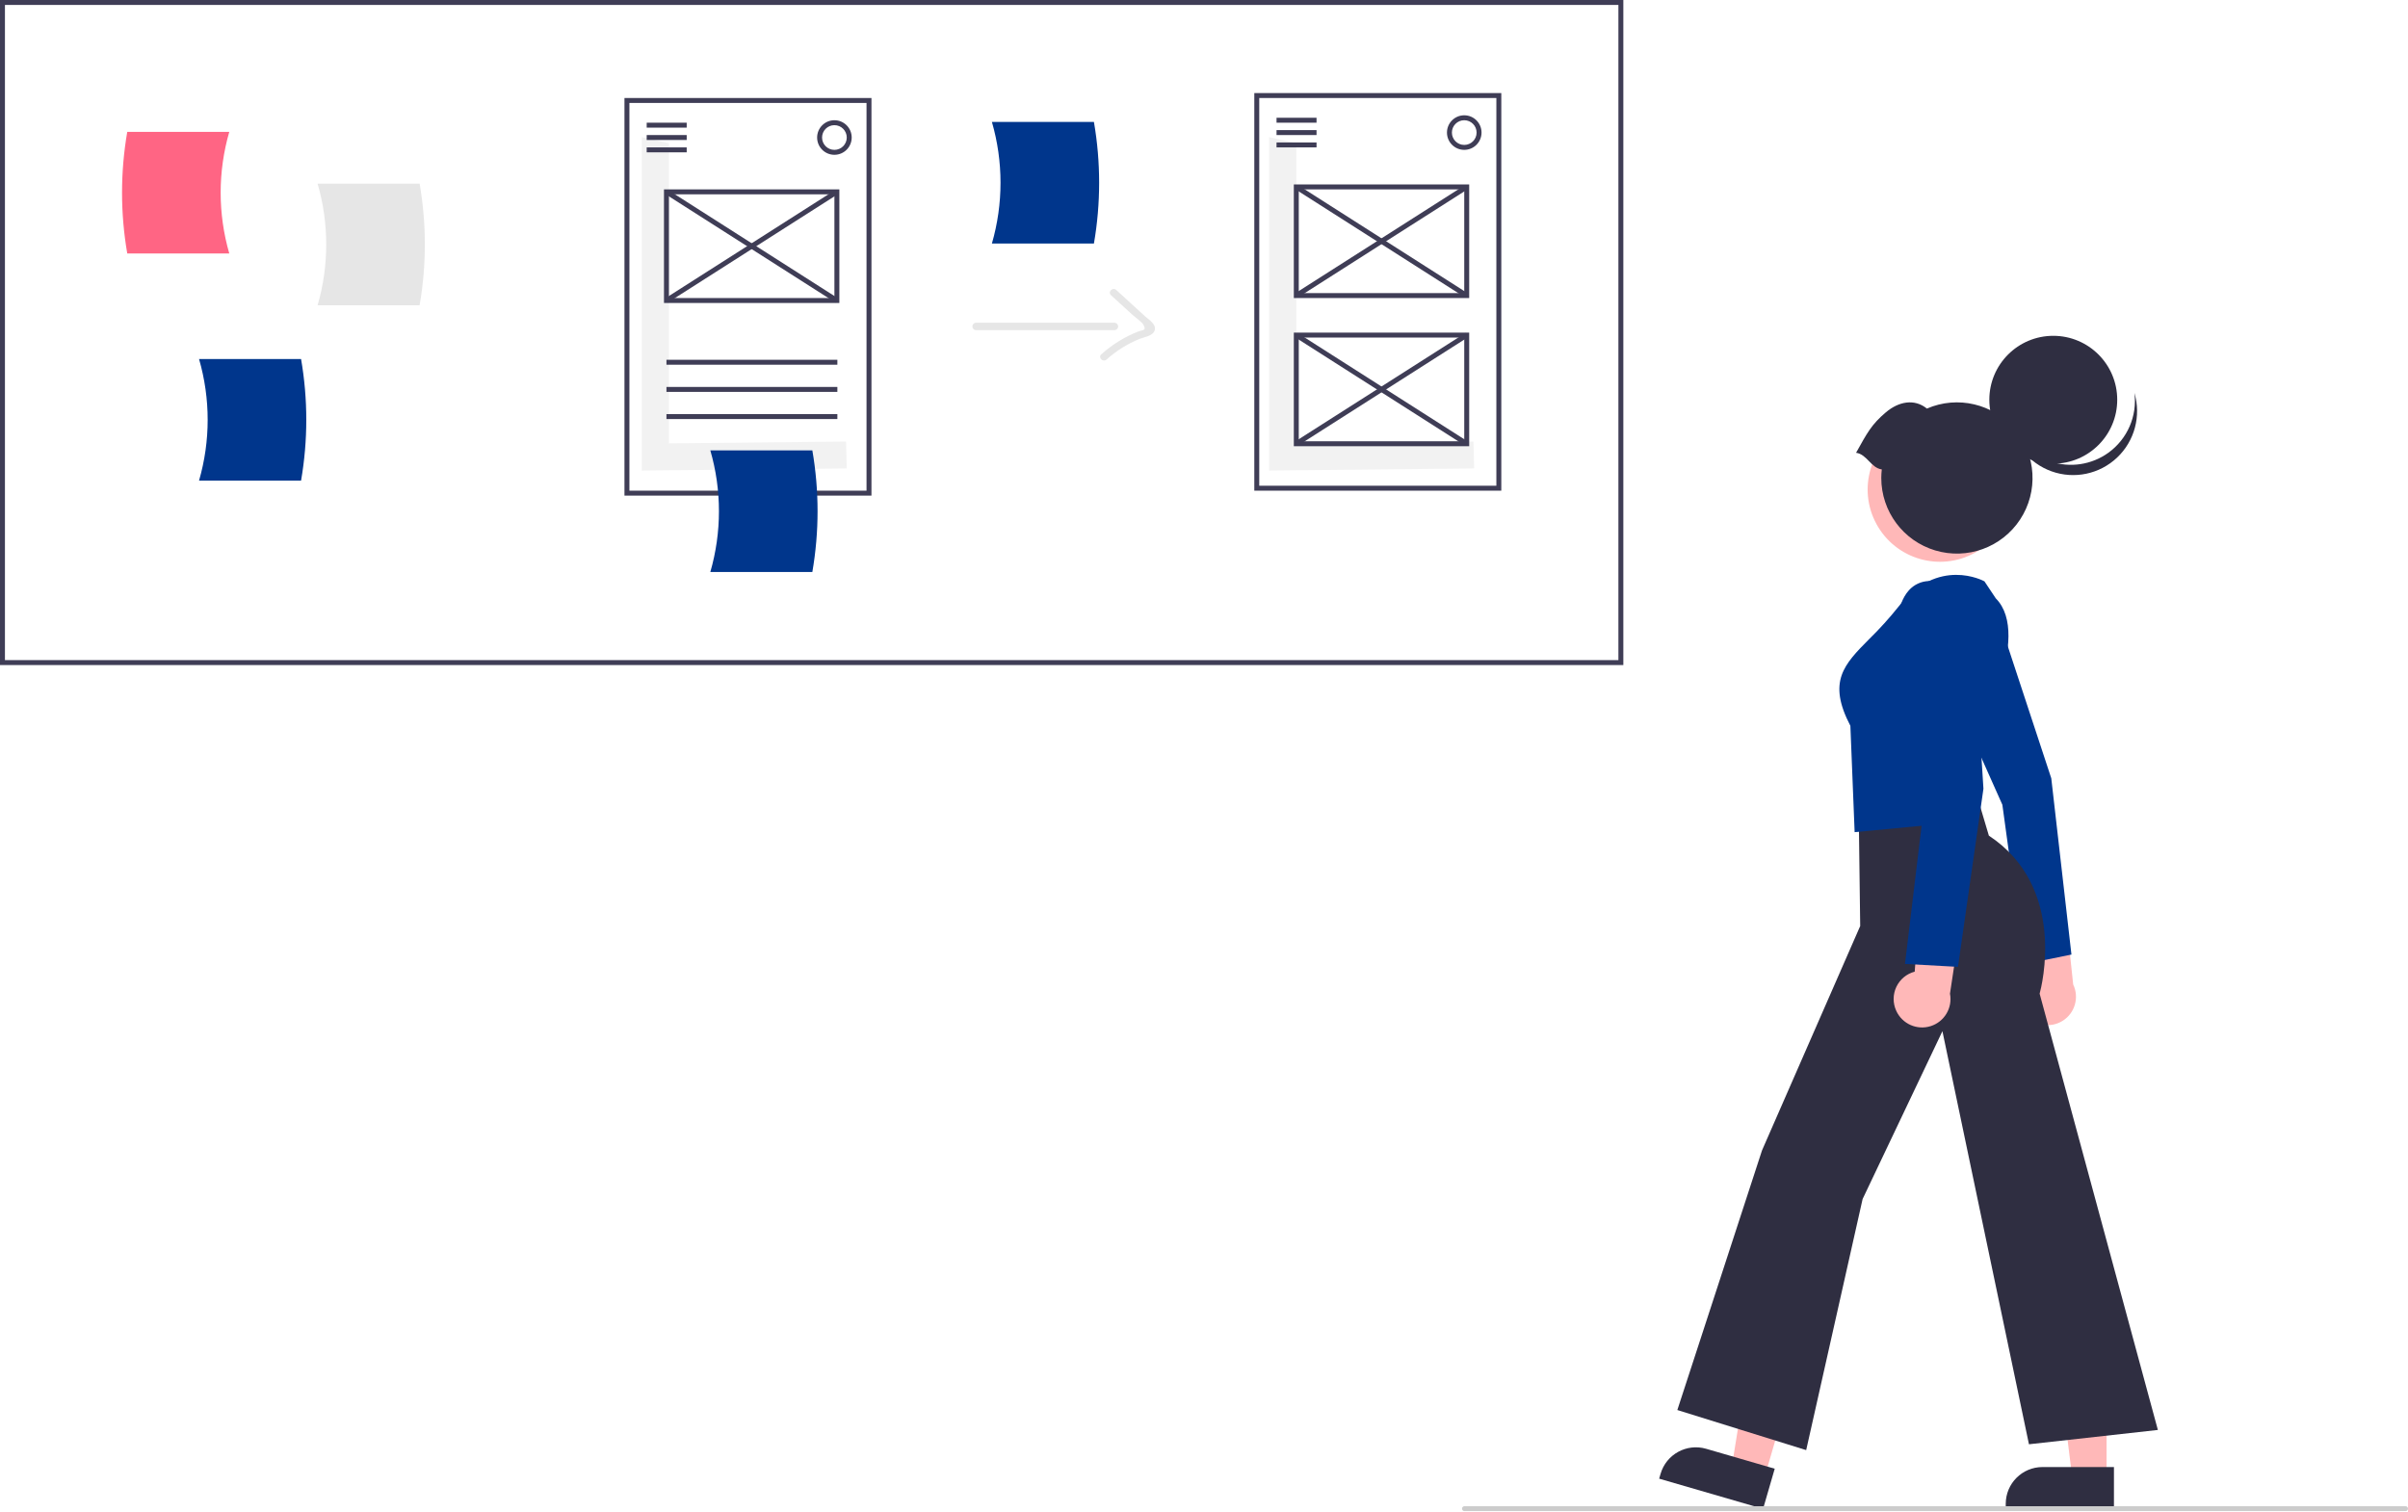
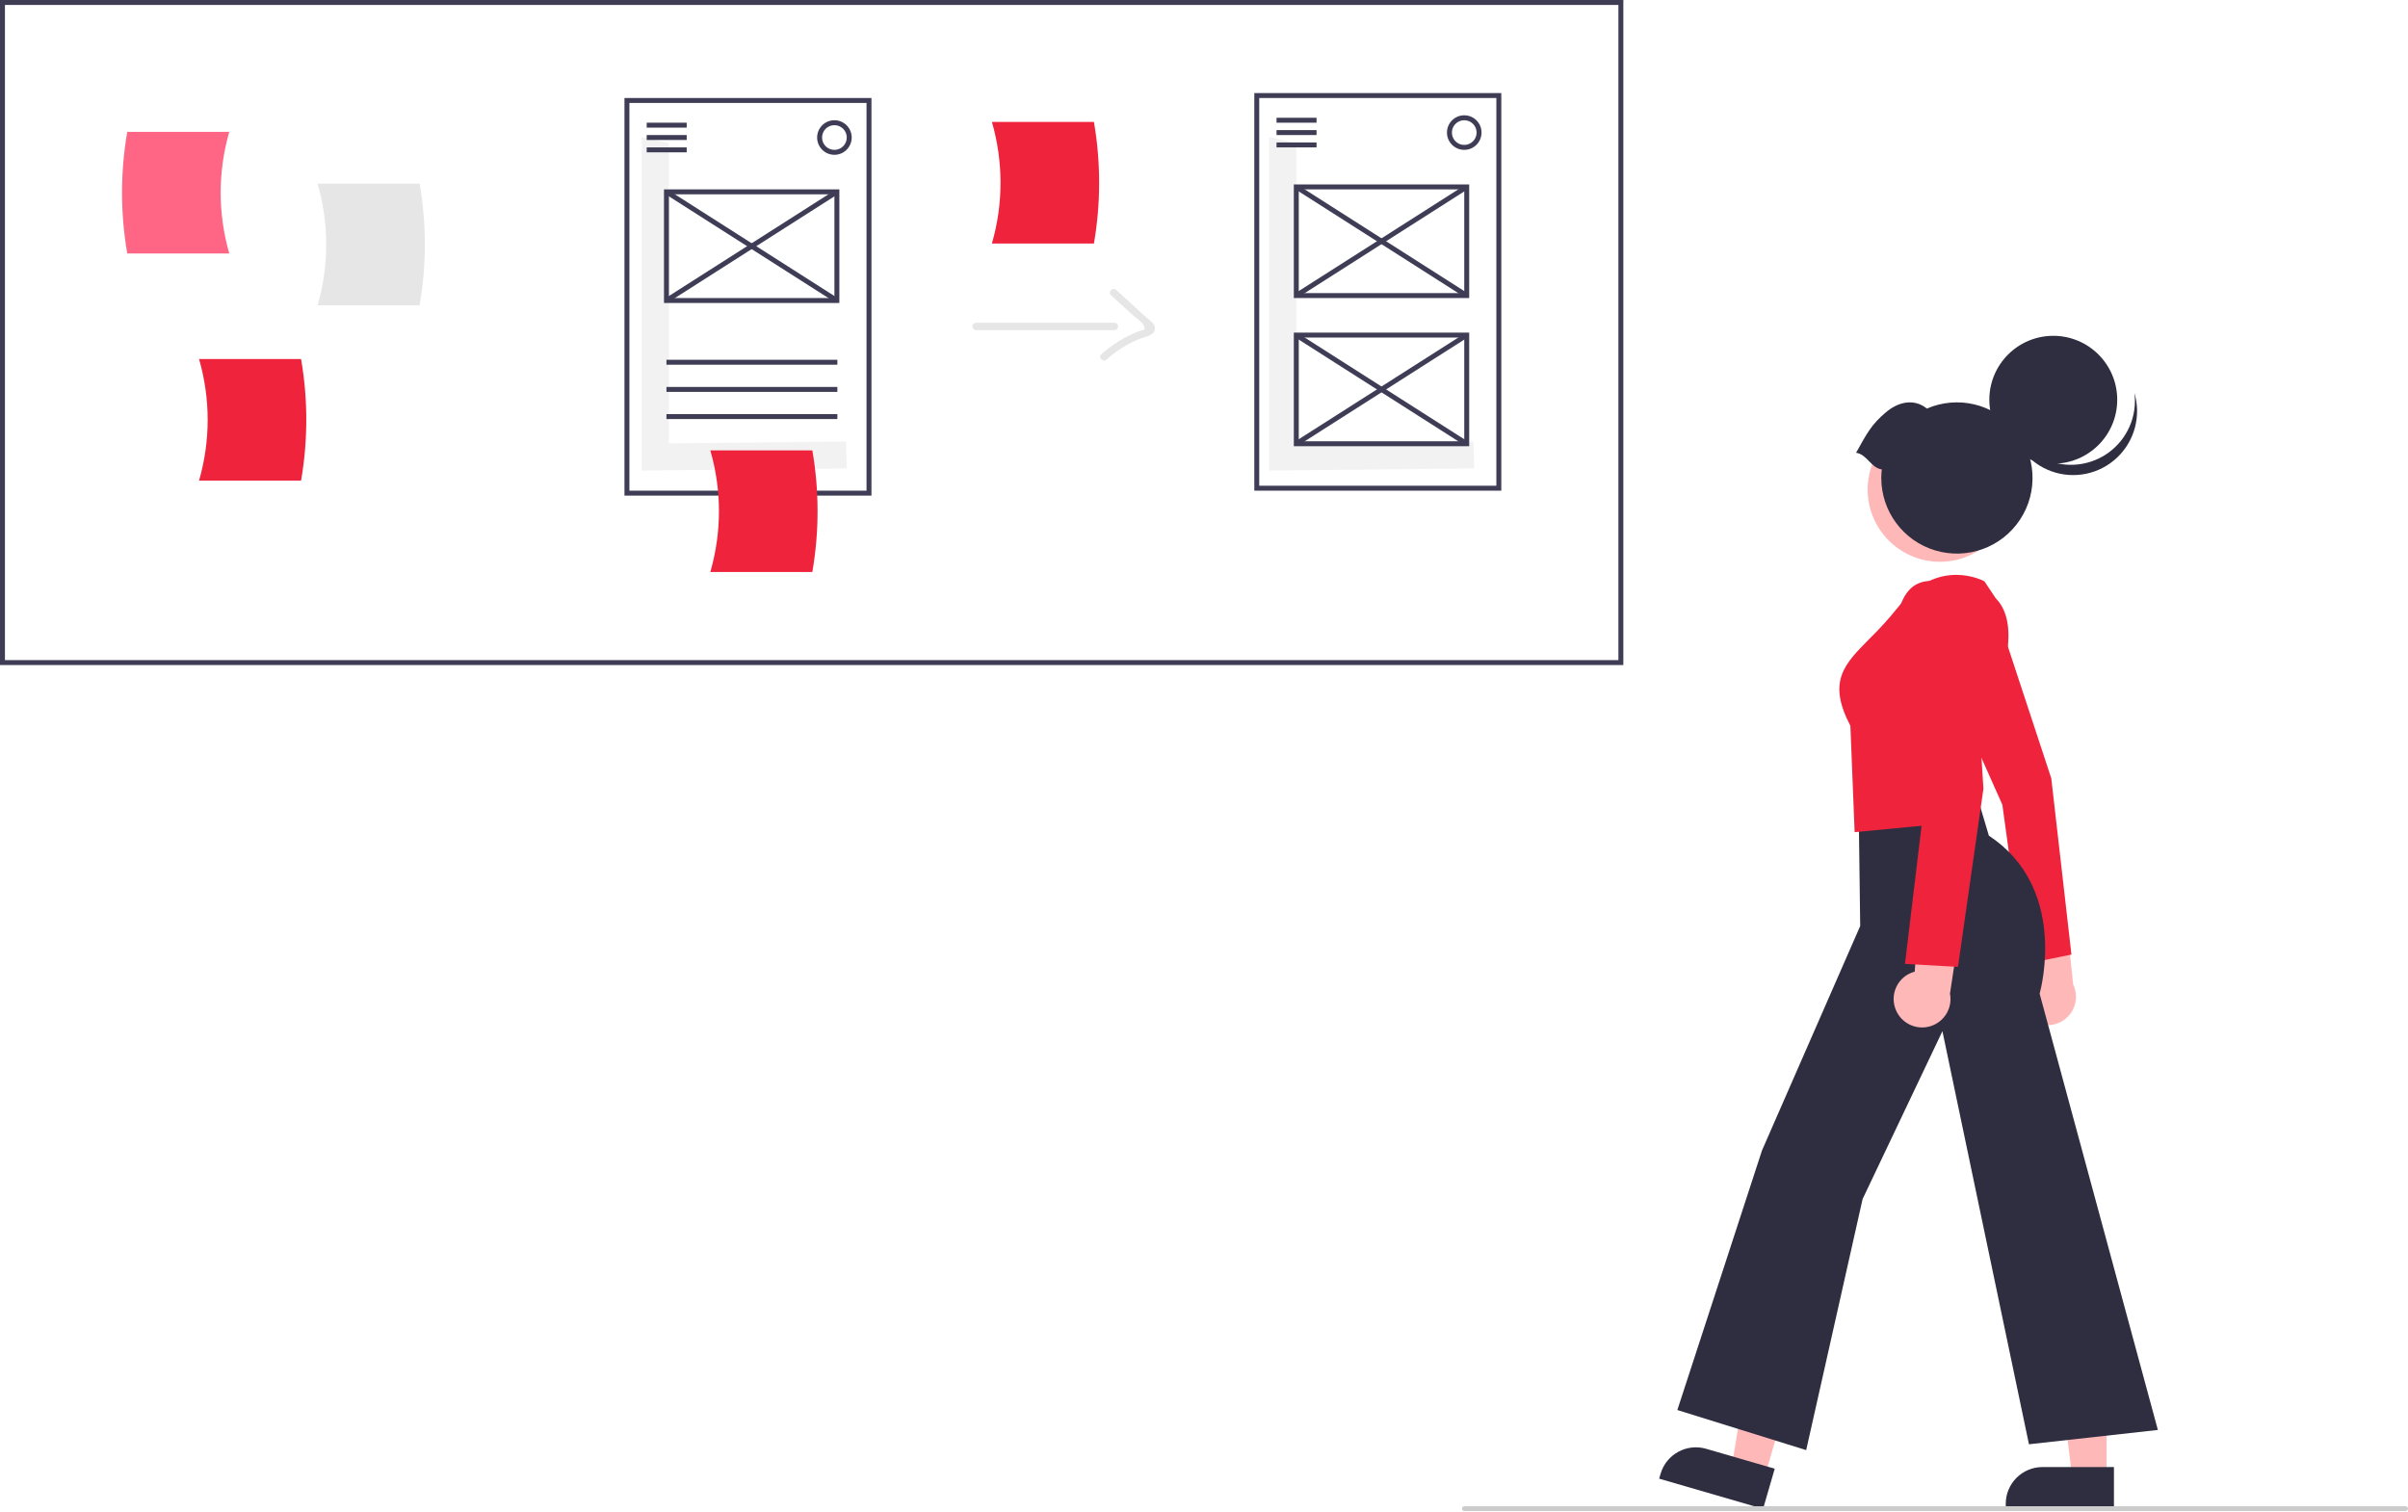
<svg xmlns="http://www.w3.org/2000/svg" data-name="Layer 1" width="974.917" height="611.895" viewBox="0 0 974.917 611.895">
  <path d="M769.778,413.351H112.542V144.052H769.778Zm-655.236-2H767.778V146.052H114.542Z" transform="translate(-112.5416 -144.0524)" fill="#3f3d56" />
  <path d="M205.37,246.689H164.066a144.461,144.461,0,0,1,0-49.247H205.37A88.611,88.611,0,0,0,205.37,246.689Z" transform="translate(-112.5416 -144.0524)" fill="#ff6584" />
  <path d="M241.128,267.667h41.304a144.46,144.46,0,0,0,0-49.247H241.128A88.611,88.611,0,0,1,241.128,267.667Z" transform="translate(-112.5416 -144.0524)" fill="#e6e6e6" />
  <path d="M507.67,277.737h56.126a1.501,1.501,0,0,0,0-3h-56.126a1.501,1.501,0,0,0,0,3Z" transform="translate(-112.5416 -144.0524)" fill="#e6e6e6" />
  <path d="M562.337,263.585l8.769,8.004c1.003.915,3.761,2.805,4.384,4.002,1.288,2.475-.096,1.91-2.304,2.767a49.36,49.36,0,0,0-14.764,9.168c-1.451,1.279.677,3.394,2.121,2.121a45.833,45.833,0,0,1,13.44-8.396c1.769-.7,5.125-1.11,5.966-3.217,1.029-2.579-2.248-4.482-3.8-5.899l-11.692-10.672c-1.424-1.299-3.551.816-2.121,2.121Z" transform="translate(-112.5416 -144.0524)" fill="#e6e6e6" />
-   <path d="M193.128,338.667h41.304a144.46,144.46,0,0,0,0-49.247H193.128A88.611,88.611,0,0,1,193.128,338.667Z" transform="translate(-112.5416 -144.0524)" fill="#00368c" />
-   <path d="M514.128,242.667h41.304a144.46,144.46,0,0,0,0-49.247H514.128A88.611,88.611,0,0,1,514.128,242.667Z" transform="translate(-112.5416 -144.0524)" fill="#00368c" />
+   <path d="M193.128,338.667h41.304a144.46,144.46,0,0,0,0-49.247H193.128A88.611,88.611,0,0,1,193.128,338.667Z" transform="translate(-112.5416 -144.0524)" fill="#ef233c" />
+   <path d="M514.128,242.667h41.304a144.46,144.46,0,0,0,0-49.247H514.128A88.611,88.611,0,0,1,514.128,242.667Z" transform="translate(-112.5416 -144.0524)" fill="#ef233c" />
  <polygon points="270.825 179.533 270.825 57.985 259.825 55.533 259.825 190.533 342.825 189.684 342.545 178.8 270.825 179.533" fill="#f2f2f2" />
  <path d="M465.367,344.737h-100v-161h100Zm-98-2h96v-157h-96Z" transform="translate(-112.5416 -144.0524)" fill="#3f3d56" />
  <rect x="261.825" y="49.684" width="16.197" height="2" fill="#3f3d56" />
  <rect x="261.825" y="54.684" width="16.197" height="2" fill="#3f3d56" />
  <rect x="261.825" y="59.684" width="16.197" height="2" fill="#3f3d56" />
  <rect x="269.825" y="145.684" width="69.197" height="2" fill="#3f3d56" />
  <rect x="269.825" y="156.684" width="69.197" height="2" fill="#3f3d56" />
  <rect x="269.825" y="167.684" width="69.197" height="2" fill="#3f3d56" />
  <path d="M450.367,206.737a7,7,0,1,1,7-7A7.008,7.008,0,0,1,450.367,206.737Zm0-12a5,5,0,1,0,5,5A5.006,5.006,0,0,0,450.367,194.737Z" transform="translate(-112.5416 -144.0524)" fill="#3f3d56" />
  <path d="M452.367,266.737h-71v-46h71Zm-69-2h67v-42h-67Z" transform="translate(-112.5416 -144.0524)" fill="#3f3d56" />
  <rect x="415.867" y="202.819" width="2" height="81.835" transform="matrix(0.53767, -0.84316, 0.84316, 0.53767, -125.318, 320.1205)" fill="#3f3d56" />
  <rect x="375.949" y="242.736" width="81.835" height="2" transform="translate(-178.2084 118.3059) rotate(-32.52429)" fill="#3f3d56" />
  <polygon points="524.825 179.533 524.825 57.985 513.825 55.533 513.825 190.533 596.825 189.684 596.545 178.8 524.825 179.533" fill="#f2f2f2" />
  <path d="M720.367,342.737h-100v-161h100Zm-98-2h96v-157h-96Z" transform="translate(-112.5416 -144.0524)" fill="#3f3d56" />
  <rect x="516.825" y="47.684" width="16.197" height="2" fill="#3f3d56" />
  <rect x="516.825" y="52.684" width="16.197" height="2" fill="#3f3d56" />
  <rect x="516.825" y="57.684" width="16.197" height="2" fill="#3f3d56" />
  <path d="M705.367,204.737a7,7,0,1,1,7-7A7.008,7.008,0,0,1,705.367,204.737Zm0-12a5,5,0,1,0,5,5A5.006,5.006,0,0,0,705.367,192.737Z" transform="translate(-112.5416 -144.0524)" fill="#3f3d56" />
  <path d="M707.367,264.737h-71v-46h71Zm-69-2h67v-42h-67Z" transform="translate(-112.5416 -144.0524)" fill="#3f3d56" />
  <rect x="670.867" y="200.819" width="2" height="81.835" transform="translate(-5.73668 534.2007) rotate(-57.47511)" fill="#3f3d56" />
  <rect x="630.949" y="240.736" width="81.835" height="2" transform="translate(-137.156 255.0232) rotate(-32.5184)" fill="#3f3d56" />
  <path d="M707.367,324.737h-71v-46h71Zm-69-2h67v-42h-67Z" transform="translate(-112.5416 -144.0524)" fill="#3f3d56" />
  <rect x="670.867" y="260.819" width="2" height="81.835" transform="translate(-56.32615 561.9408) rotate(-57.47511)" fill="#3f3d56" />
  <rect x="630.949" y="300.736" width="81.835" height="2" transform="translate(-169.4102 264.43) rotate(-32.5184)" fill="#3f3d56" />
-   <path d="M400.128,375.667h41.304a144.46,144.46,0,0,0,0-49.247H400.128A88.611,88.611,0,0,1,400.128,375.667Z" transform="translate(-112.5416 -144.0524)" fill="#00368c" />
+   <path d="M400.128,375.667h41.304a144.46,144.46,0,0,0,0-49.247H400.128A88.611,88.611,0,0,1,400.128,375.667Z" transform="translate(-112.5416 -144.0524)" fill="#ef233c" />
  <circle cx="897.962" cy="342.261" r="29.266" transform="translate(-166.669 328.6072) rotate(-28.66322)" fill="#ffb8b8" />
  <circle cx="831.302" cy="161.871" r="25.89" fill="#2f2e41" />
  <path d="M966.175,327.362a25.892,25.892,0,0,1-39.982-13.595A25.892,25.892,0,1,0,976.699,303.15,25.882,25.882,0,0,1,966.175,327.362Z" transform="translate(-112.5416 -144.0524)" fill="#2f2e41" />
  <path d="M864.001,327.391c4.52-8.092,6.249-11.472,12.077-16.392,5.153-4.352,11.492-5.63,16.605-1.506a30.62,30.62,0,1,1-18.475,28.106,30.873,30.873,0,0,1,.209-3.462C869.972,333.511,868.445,328.015,864.001,327.391Z" transform="translate(-112.5416 -144.0524)" fill="#2f2e41" />
  <polygon points="714.548 597.707 701.163 593.819 709.789 540.338 729.545 546.077 714.548 597.707" fill="#ffb8b8" />
  <path d="M800.657,732.322H829.578a0,0,0,0,1,0,0v16.926a0,0,0,0,1,0,0H785.77a0,0,0,0,1,0,0v-2.039A14.887,14.887,0,0,1,800.657,732.322Z" transform="translate(126.1515 -339.9425) rotate(16.19699)" fill="#2f2e41" />
  <polygon points="852.88 598.027 838.941 598.026 832.31 544.261 852.882 544.262 852.88 598.027" fill="#ffb8b8" />
  <path d="M826.945,594.043h28.921a0,0,0,0,1,0,0V610.969a0,0,0,0,1,0,0H812.058a0,0,0,0,1,0,0v-2.039A14.887,14.887,0,0,1,826.945,594.043Z" fill="#2f2e41" />
  <path d="M932.624,554.92a11.433,11.433,0,0,1,3.208-17.235l-7.238-39.98,19.414,8.298,3.896,36.693a11.495,11.495,0,0,1-19.282,12.224Z" transform="translate(-112.5416 -144.0524)" fill="#ffb8b8" />
-   <path d="M943.033,459.198l-22.778-69.148c-.475-.793-6.145-9.716-18.49-5.92a10.324,10.324,0,0,0-6.377,5.2c-3.614,6.928-.243,17.631-.228,17.688l28.043,62.841.029.065,8.851,64.536,19.115-3.881Z" transform="translate(-112.5416 -144.0524)" fill="#00368c" />
+   <path d="M943.033,459.198l-22.778-69.148c-.475-.793-6.145-9.716-18.49-5.92a10.324,10.324,0,0,0-6.377,5.2c-3.614,6.928-.243,17.631-.228,17.688l28.043,62.841.029.065,8.851,64.536,19.115-3.881Z" transform="translate(-112.5416 -144.0524)" fill="#ef233c" />
  <path d="M791.638,715.007l34.284-105.128L865.672,519.02l-.572-44.067L912.271,463.954l5.493,18.468c31.77,20.963,21.304,61.288,20.557,63.991l47.869,176.66L933.995,728.871l-35.035-167.264-32.311,67.965-22.846,101.665Z" transform="translate(-112.5416 -144.0524)" fill="#2f2e41" />
-   <path d="M861.699,437.961c-9.379-17.978-2.598-24.823,7.656-35.178a141.136,141.136,0,0,0,11.773-13.015c15.997-20.566,34.563-10.466,34.749-10.361l.104.059,4.587,6.88c15.116,15.213-7.807,57.018-9.548,60.131L912.17,476.37l-48.749,4.643Z" transform="translate(-112.5416 -144.0524)" fill="#00368c" />
+   <path d="M861.699,437.961c-9.379-17.978-2.598-24.823,7.656-35.178a141.136,141.136,0,0,0,11.773-13.015c15.997-20.566,34.563-10.466,34.749-10.361l.104.059,4.587,6.88c15.116,15.213-7.807,57.018-9.548,60.131L912.17,476.37l-48.749,4.643Z" transform="translate(-112.5416 -144.0524)" fill="#ef233c" />
  <path d="M880.272,553.364a11.433,11.433,0,0,1,7.465-15.863l3.113-40.51,16.683,12.94L902.019,546.417a11.495,11.495,0,0,1-21.747,6.948Z" transform="translate(-112.5416 -144.0524)" fill="#ffb8b8" />
-   <path d="M883.805,534.372,891.68,468.78l-11.225-67.875c-.026-.476-.584-11.732,4.946-17.834a11.291,11.291,0,0,1,8.186-3.747c14.026-.614,17.379,11.071,17.411,11.188l4.568,72.917-10.305,72.134Z" transform="translate(-112.5416 -144.0524)" fill="#00368c" />
+   <path d="M883.805,534.372,891.68,468.78l-11.225-67.875c-.026-.476-.584-11.732,4.946-17.834a11.291,11.291,0,0,1,8.186-3.747c14.026-.614,17.379,11.071,17.411,11.188l4.568,72.917-10.305,72.134Z" transform="translate(-112.5416 -144.0524)" fill="#ef233c" />
  <path d="M705.458,755.948h381a1,1,0,0,0,0-2h-381a1,1,0,0,0,0,2Z" transform="translate(-112.5416 -144.0524)" fill="#ccc" />
</svg>
